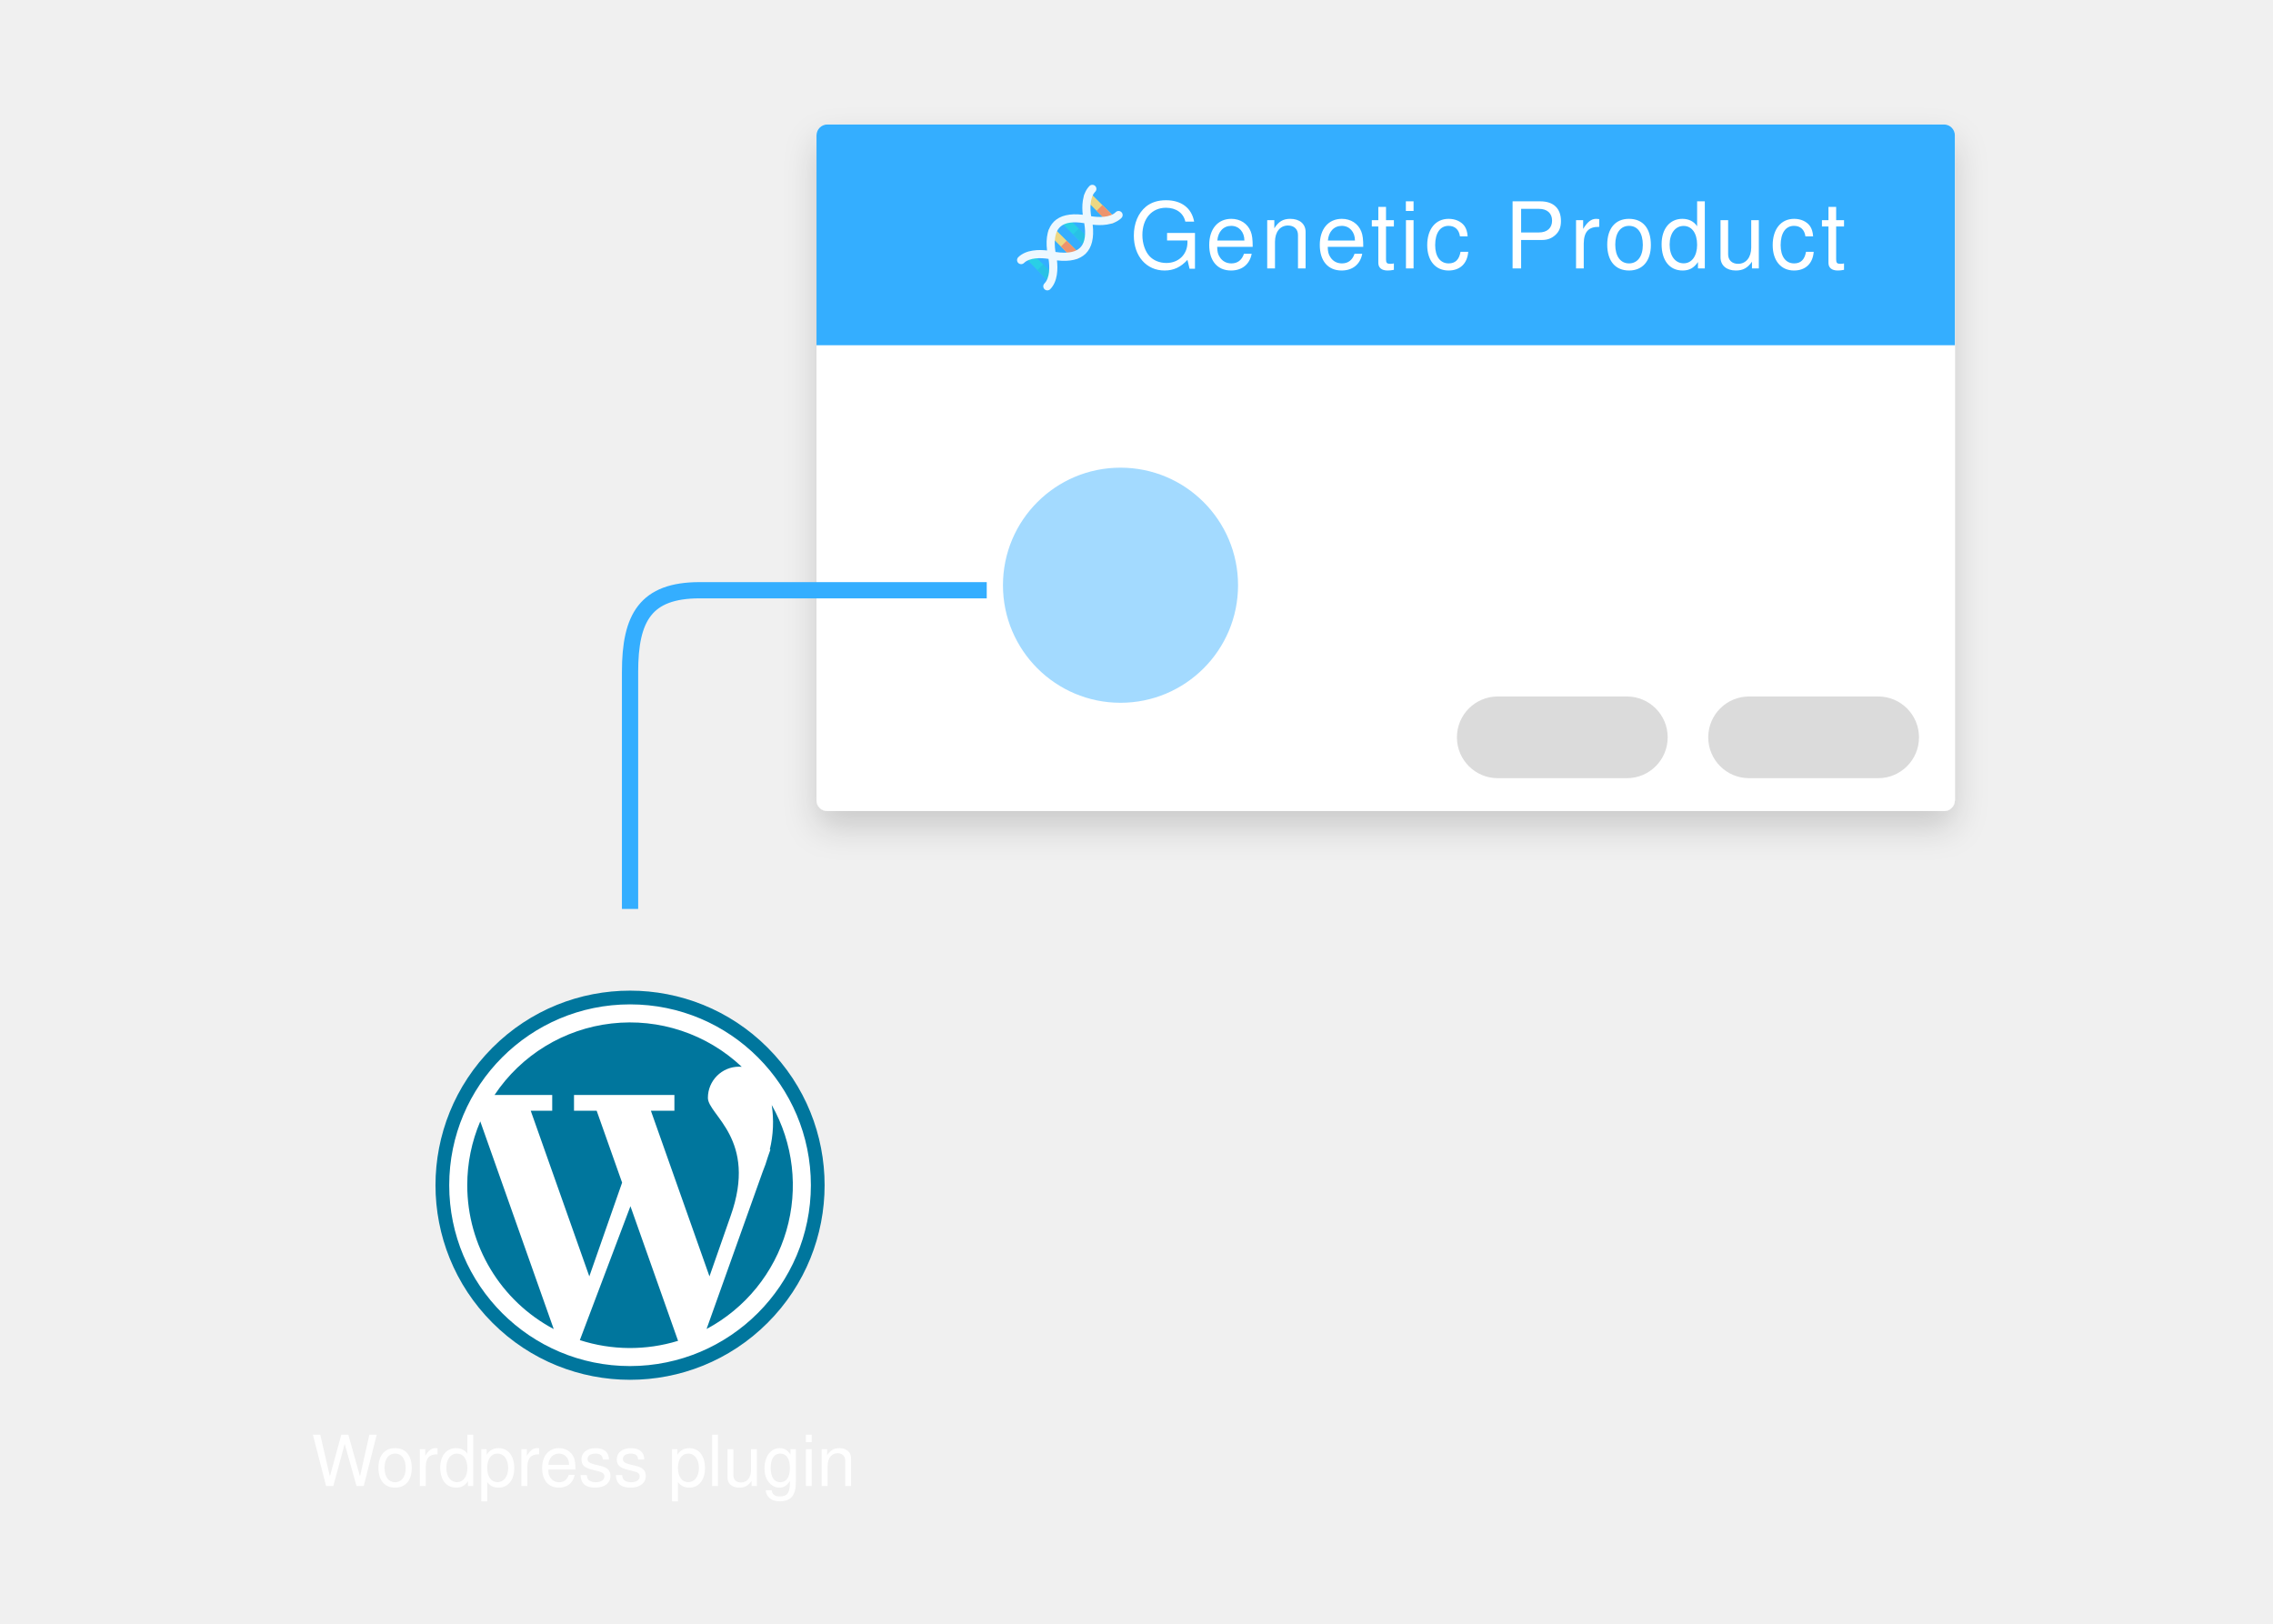
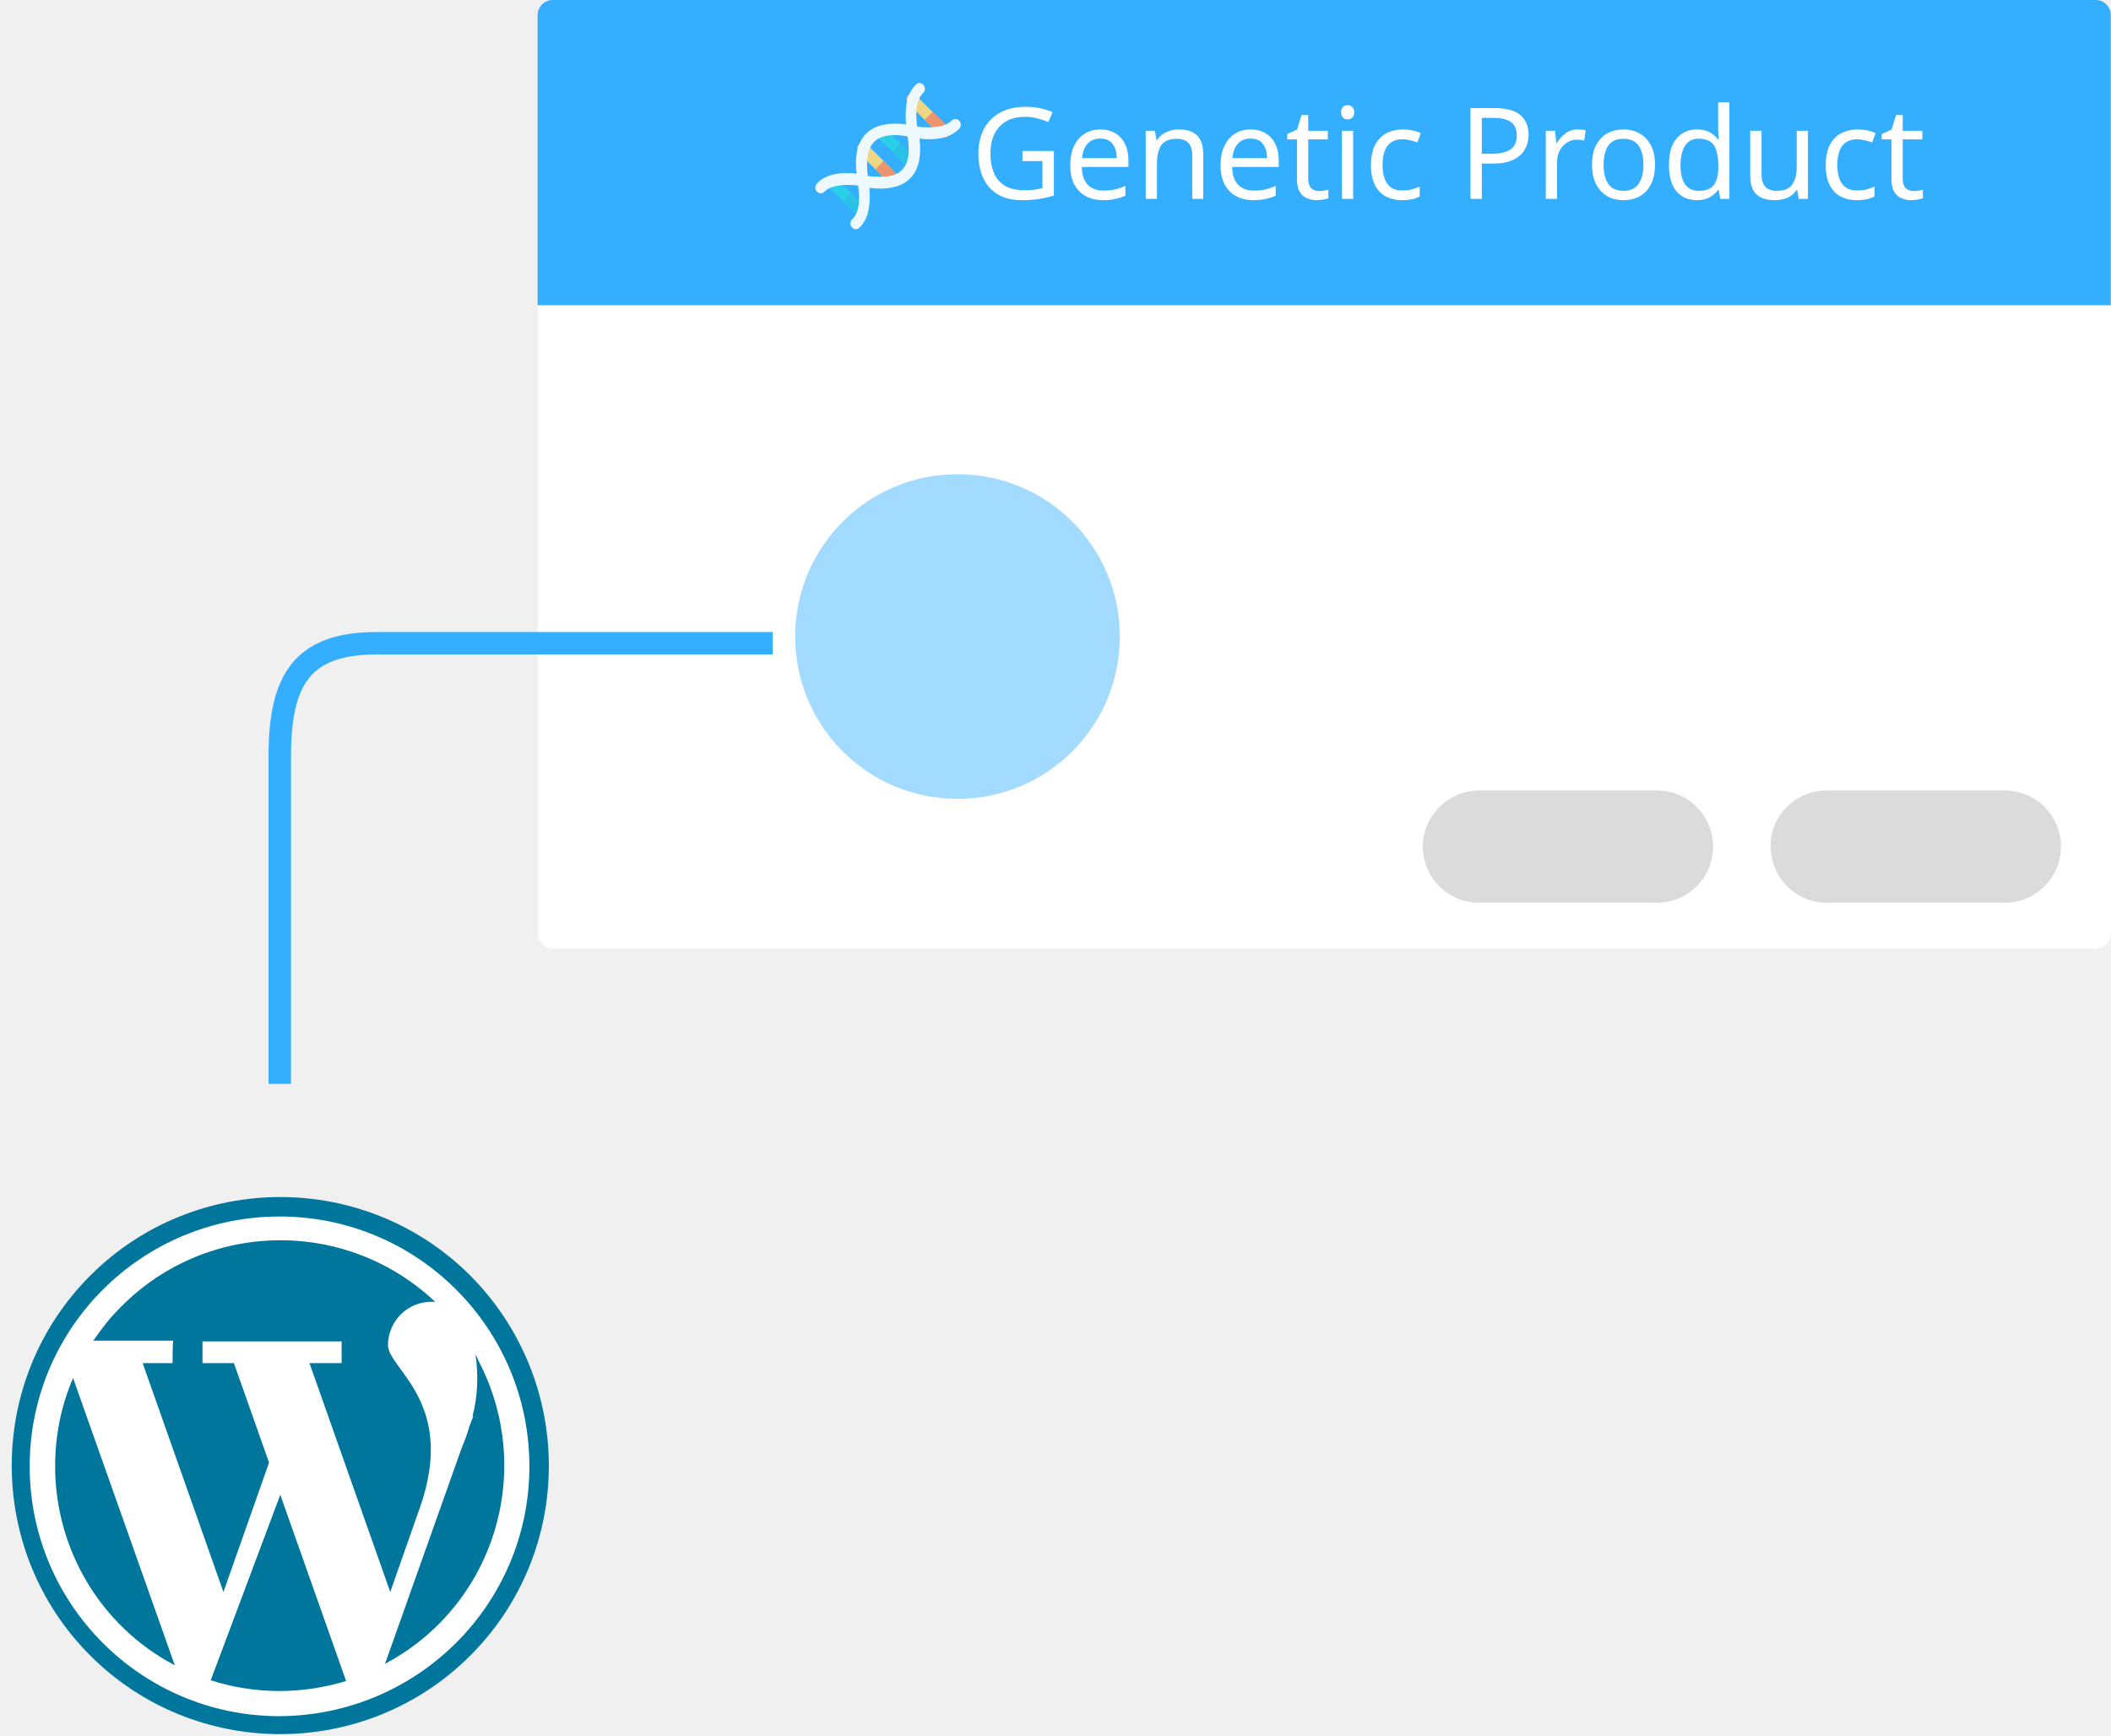
- <svg xmlns="http://www.w3.org/2000/svg" viewBox="1222 8051 420 300">
-   <defs>
-     <style>
-       .cls-1 {
-         clip-path: url(#clip-ixAnypoint-plugins_1);
-       }
- 
-       .cls-14, .cls-2, .cls-5 {
-         fill: #fff;
-       }
- 
-       .cls-3 {
-         fill: #dbdbdb;
-       }
- 
-       .cls-12, .cls-4 {
-         fill: #34aeff;
-       }
- 
-       .cls-5 {
-         font-size: 17px;
-         letter-spacing: 0.045em;
-       }
- 
-       .cls-14, .cls-5 {
-         font-family: Helvetica;
-       }
- 
-       .cls-6 {
-         opacity: 0.91;
-       }
- 
-       .cls-7 {
-         fill: #ffdb77;
-       }
- 
-       .cls-8 {
-         fill: #ff905e;
-       }
- 
-       .cls-9 {
-         fill: #28d2e4;
-       }
- 
-       .cls-10 {
-         fill: #28c3e4;
-       }
- 
-       .cls-11 {
-         fill: none;
-         stroke: #34aeff;
-         stroke-miterlimit: 10;
-         stroke-width: 3px;
-       }
- 
-       .cls-12 {
-         opacity: 0.45;
-       }
- 
-       .cls-13 {
-         fill: #00769d;
-       }
- 
-       .cls-14 {
-         font-size: 13px;
-       }
- 
-       .cls-15 {
-         filter: url(#Rectangle_84);
-       }
-     </style>
-     <filter id="Rectangle_84" x="1363.871" y="8068" width="228.346" height="144.843" filterUnits="userSpaceOnUse">
-       <feOffset dy="3" input="SourceAlpha" />
-       <feGaussianBlur stdDeviation="3" result="blur" />
-       <feFlood flood-opacity="0.161" />
-       <feComposite operator="in" in2="blur" />
-       <feComposite in="SourceGraphic" />
-     </filter>
-     <clipPath id="clip-ixAnypoint-plugins_1">
-       <rect x="1222" y="8051" width="420" height="300" />
+ <svg xmlns="http://www.w3.org/2000/svg" xmlns:xlink="http://www.w3.org/1999/xlink" version="1.1" id="Слой_1" x="0px" y="0px" viewBox="0 0 282.2 232" style="enable-background:new 0 0 282.2 232;" xml:space="preserve">
+   <style type="text/css">
+ 	.st0{clip-path:url(#SVGID_2_);}
+ 	.st1{fill:#FFFFFF;}
+ 	.st2{fill:#DBDBDB;}
+ 	.st3{fill:#34AEFF;}
+ 	.st4{font-family:'ArialMT';}
+ 	.st5{font-size:17px;}
+ 	.st6{opacity:0.91;}
+ 	.st7{fill:#FFDB77;}
+ 	.st8{fill:#FF905E;}
+ 	.st9{fill:#28D2E4;}
+ 	.st10{fill:#28C3E4;}
+ 	.st11{fill:none;stroke:#34AEFF;stroke-width:3;stroke-miterlimit:10;}
+ 	.st12{opacity:0.45;fill:#34AEFF;enable-background:new    ;}
+ 	.st13{fill:#00769D;}
+ </style>
+   <g>
+     <defs>
+       <rect id="SVGID_1_" x="-79" y="-23" width="420" height="300" />
+     </defs>
+     <clipPath id="SVGID_2_">
+       <use xlink:href="#SVGID_1_" style="overflow:visible;" />
    </clipPath>
-   </defs>
-   <g id="ixAnypoint-plugins_1" data-name="ixAnypoint-plugins – 1" class="cls-1">
-     <g id="Group_763" data-name="Group 763" transform="translate(766 5032.997)">
-       <g id="Group_420" data-name="Group 420" transform="translate(606.871 3041.003)">
-         <g id="Group_365" data-name="Group 365" transform="translate(0 0)">
-           <g id="Group_302" data-name="Group 302">
-             <g class="cls-15" transform="matrix(1, 0, 0, 1, -1372.87, -8074)">
-               <rect id="Rectangle_84-2" data-name="Rectangle 84" class="cls-2" width="210.346" height="126.843" rx="2" transform="translate(1372.87 8074)" />
+     <g id="ixAnypoint-plugins_1" class="st0">
+       <g id="Group_763" transform="translate(766 5032.997)">
+         <g id="Group_420" transform="translate(606.871 3041.003)">
+           <g id="Group_365" transform="translate(0 0)">
+             <g id="Group_302">
+               <g transform="matrix(1, 0, 0, 1, -1372.87, -8074)">
+                 <path id="Rectangle_84-2" class="st1" d="M73.9,0h206.3c1.1,0,2,0.9,2,2v122.8c0,1.1-0.9,2-2,2H73.9c-1.1,0-2-0.9-2-2V2         C71.9,0.9,72.8,0,73.9,0z" />
+               </g>
+               <g id="Group_223" transform="translate(118.336 105.679)">
+                 <path id="Rectangle_85" class="st2" d="M-1293.5-8074h23.8c4.2,0,7.5,3.4,7.5,7.5l0,0c0,4.2-3.4,7.5-7.5,7.5h-23.8         c-4.2,0-7.5-3.4-7.5-7.5l0,0C-1301-8070.6-1297.6-8074-1293.5-8074z" />
+                 <path id="Rectangle_86" class="st2" d="M-1247-8074h23.8c4.2,0,7.5,3.4,7.5,7.5l0,0c0,4.2-3.4,7.5-7.5,7.5h-23.8         c-4.2,0-7.5-3.4-7.5-7.5l0,0C-1254.6-8070.6-1251.2-8074-1247-8074z" />
+               </g>
+               <path id="Rectangle_154" class="st3" d="M-1299-8074h206.3c1.1,0,2,0.9,2,2v38.8l0,0H-1301l0,0v-38.8        C-1301-8073.1-1300.1-8074-1299-8074z" />
            </g>
-             <g id="Group_223" data-name="Group 223" transform="translate(118.336 105.679)">
-               <rect id="Rectangle_85" data-name="Rectangle 85" class="cls-3" width="38.946" height="15.098" rx="7.549" />
-               <rect id="Rectangle_86" data-name="Rectangle 86" class="cls-3" width="38.946" height="15.098" rx="7.549" transform="translate(46.436)" />
-             </g>
-             <path id="Rectangle_154" data-name="Rectangle 154" class="cls-4" d="M2,0H208.346a2,2,0,0,1,2,2V40.786a0,0,0,0,1,0,0H0a0,0,0,0,1,0,0V2A2,2,0,0,1,2,0Z" />
-           </g>
-           <g id="Group_364" data-name="Group 364" transform="translate(37.046 11.121)">
-             <g id="Group_62" data-name="Group 62" transform="translate(20.841 2.467)">
-               <text id="Genetic_Product" data-name="Genetic Product" class="cls-5" transform="translate(0 13)">
-                 <tspan x="0" y="0">Genetic Product</tspan>
-               </text>
-             </g>
-             <g id="dna" class="cls-6" transform="translate(0 0)">
-               <path id="Path_89" data-name="Path 89" class="cls-7" d="M155.533,215.484l-4.26-4.26a.752.752,0,1,1,1.063-1.063l4.26,4.26a.752.752,0,0,1-1.063,1.063Z" transform="translate(-145.287 -201.928)" />
-               <path id="Path_90" data-name="Path 90" class="cls-8" d="M215.825,273.649l-2.13-2.13-1.063,1.063,2.13,2.13a.752.752,0,1,0,1.063-1.063Z" transform="translate(-204.516 -261.156)" />
-               <path id="Path_91" data-name="Path 91" class="cls-7" d="M328.39,42.627l-4.26-4.26a.752.752,0,0,1,1.063-1.063l4.26,4.26a.752.752,0,1,1-1.063,1.063Z" transform="translate(-311.546 -35.668)" />
-               <path id="Path_92" data-name="Path 92" class="cls-8" d="M388.681,100.793l-2.13-2.13-1.063,1.063,2.13,2.13a.752.752,0,0,0,1.063-1.063Z" transform="translate(-370.775 -94.897)" />
-               <path id="Path_93" data-name="Path 93" class="cls-9" d="M41.566,329.456l-4.26-4.26a.752.752,0,1,1,1.063-1.063l4.26,4.26a.752.752,0,0,1-1.063,1.063Z" transform="translate(-35.67 -311.55)" />
-               <path id="Path_94" data-name="Path 94" class="cls-10" d="M101.856,387.618l-2.13-2.13-1.063,1.063,2.13,2.13a.752.752,0,1,0,1.063-1.063Z" transform="translate(-94.897 -370.775)" />
-               <path id="Path_95" data-name="Path 95" class="cls-9" d="M214.42,156.6l-4.26-4.26a.752.752,0,1,1,1.063-1.063l4.26,4.26a.752.752,0,0,1-1.063,1.063Z" transform="translate(-201.927 -145.287)" />
-               <path id="Path_96" data-name="Path 96" class="cls-10" d="M274.713,214.762l-2.13-2.13-1.063,1.063,2.13,2.13a.752.752,0,1,0,1.063-1.063Z" transform="translate(-261.157 -204.516)" />
-               <path id="Path_97" data-name="Path 97" class="cls-2" d="M13.987,7.388c1.418.168,3.877.2,5.336-1.261a.752.752,0,0,0-1.063-1.063c-1.03,1.03-3.114,1-4.552.766-.2-1.207-.315-3.46.771-4.547A.752.752,0,0,0,13.417.22c-1.46,1.46-1.429,3.918-1.261,5.336-4.792-.567-7.176,1.7-6.6,6.6-1.418-.168-3.877-.2-5.336,1.261a.752.752,0,0,0,1.063,1.063c1.028-1.028,3.106-1,4.548-.767.236,1.441.261,3.52-.767,4.548a.752.752,0,0,0,1.063,1.063c1.46-1.46,1.429-3.918,1.261-5.336C12.182,14.552,14.566,12.283,13.987,7.388ZM12.43,7.114c.678,4.142-.883,5.46-3.745,5.449a10.164,10.164,0,0,1-1.57-.135,10.161,10.161,0,0,1-.135-1.57C6.97,8.065,8.215,6.424,12.43,7.114Z" transform="translate(-0.002 0)" />
+             <g id="Group_364" transform="translate(37.046 11.121)">
+               <g id="Group_62" transform="translate(20.841 2.467)">
+                 <text transform="matrix(1 0 0 1 -1301 -8061)" class="st1 st4 st5">Genetic Product</text>
+               </g>
+               <g id="dna" transform="translate(0 0)" class="st6">
+                 <path id="Path_89" class="st7" d="M-1290.8-8060.4l-4.3-4.3c-0.3-0.3-0.3-0.8,0-1.1c0.3-0.3,0.8-0.3,1.1,0c0,0,0,0,0,0         l4.3,4.3c0.3,0.3,0.3,0.8,0,1.1C-1290-8060.2-1290.5-8060.2-1290.8-8060.4z" />
+                 <path id="Path_90" class="st8" d="M-1289.7-8061.5l-2.1-2.1l-1.1,1.1l2.1,2.1c0.3,0.3,0.8,0.3,1.1,0         S-1289.4-8061.2-1289.7-8061.5C-1289.7-8061.5-1289.7-8061.5-1289.7-8061.5z" />
+                 <path id="Path_91" class="st7" d="M-1284.2-8067l-4.3-4.3c-0.3-0.3-0.3-0.8,0-1.1c0.3-0.3,0.7-0.3,1,0l4.3,4.3         c0.3,0.3,0.3,0.8,0,1.1C-1283.3-8066.7-1283.8-8066.7-1284.2-8067C-1284.1-8067-1284.1-8067-1284.2-8067z" />
+                 <path id="Path_92" class="st8" d="M-1283.1-8068.1l-2.1-2.1l-1.1,1.1l2.1,2.1c0.3,0.3,0.8,0.3,1.1,0         C-1282.8-8067.4-1282.8-8067.8-1283.1-8068.1z" />
+                 <path id="Path_93" class="st9" d="M-1295.1-8056.1l-4.3-4.3c-0.3-0.3-0.3-0.8,0-1.1c0.3-0.3,0.8-0.3,1.1,0c0,0,0,0,0,0         l4.3,4.3c0.3,0.3,0.3,0.8,0,1.1C-1294.4-8055.8-1294.8-8055.8-1295.1-8056.1z" />
+                 <path id="Path_94" class="st10" d="M-1294-8057.2l-2.1-2.1l-1.1,1.1l2.1,2.1c0.3,0.3,0.8,0.3,1.1,0         S-1293.7-8056.8-1294-8057.2C-1294-8057.1-1294-8057.1-1294-8057.2z" />
+                 <path id="Path_95" class="st9" d="M-1288.5-8062.7l-4.3-4.3c-0.3-0.3-0.3-0.8,0-1.1c0.3-0.3,0.8-0.3,1.1,0c0,0,0,0,0,0         l4.3,4.3c0.3,0.3,0.3,0.8,0,1.1C-1287.8-8062.4-1288.2-8062.4-1288.5-8062.7z" />
+                 <path id="Path_96" class="st10" d="M-1287.4-8063.8l-2.1-2.1l-1.1,1.1l2.1,2.1c0.3,0.3,0.8,0.3,1.1,0         S-1287.1-8063.4-1287.4-8063.8C-1287.4-8063.7-1287.4-8063.7-1287.4-8063.8z" />
+                 <path id="Path_97" class="st1" d="M-1287-8066.6c1.4,0.2,3.9,0.2,5.3-1.3c0.3-0.3,0.3-0.8,0-1.1c-0.3-0.3-0.7-0.3-1,0         c-1,1-3.1,1-4.6,0.8c-0.2-1.2-0.3-3.5,0.8-4.5c0.3-0.3,0.3-0.8,0-1.1c-0.3-0.3-0.7-0.3-1,0c-1.5,1.5-1.4,3.9-1.3,5.3         c-4.8-0.6-7.2,1.7-6.6,6.6c-1.4-0.2-3.9-0.2-5.3,1.3c-0.3,0.3-0.3,0.8,0,1.1c0.3,0.3,0.7,0.3,1,0c1-1,3.1-1,4.5-0.8         c0.2,1.4,0.3,3.5-0.8,4.5c-0.3,0.3-0.3,0.8,0,1.1c0.3,0.3,0.7,0.3,1,0c1.5-1.5,1.4-3.9,1.3-5.3         C-1288.8-8059.4-1286.4-8061.7-1287-8066.6z M-1288.6-8066.9c0.7,4.1-0.9,5.5-3.7,5.4c-0.5,0-1.1,0-1.6-0.1         c-0.1-0.5-0.1-1-0.1-1.6C-1294-8065.9-1292.8-8067.6-1288.6-8066.9z" />
+               </g>
            </g>
          </g>
        </g>
+         <path id="Path_674" class="st11" d="M-728.6-4888.1v-43.8c0-10.1,2.9-15.1,12.9-15.1h53" />
+         <path id="Path_675" class="st12" d="M-638-4969.6c12,0,21.7,9.7,21.7,21.7s-9.7,21.7-21.7,21.7c-12,0-21.7-9.7-21.7-21.7     S-650-4969.6-638-4969.6C-638-4969.6-638-4969.6-638-4969.6z" />
+         <g id="Group_421" transform="translate(536.469 3201.033)">
+           <circle id="Ellipse_168" class="st1" cx="-1265.1" cy="-8038" r="34.5" />
+           <g id="wordpress" transform="translate(0)">
+             <path id="Path_328" class="st13" d="M-1279.4-8051.8h-4l10.8,30.6l6.1-17.3l-4.7-13.3h-4.2v-2.9h18.6v2.9h-4.3l10.8,30.6       l3.9-11.1c5.1-14.2-4.2-18.7-4.2-21.9s2.6-5.8,5.8-5.8c0.2,0,0.3,0,0.5,0c-12.1-11.4-31.1-10.9-42.5,1.2       c-1.2,1.2-2.2,2.6-3.2,4h10.7C-1279.4-8054.7-1279.4-8051.8-1279.4-8051.8z" />
+             <path id="Path_329" class="st13" d="M-1295.1-8038c0,11.1,6.1,21.4,16,26.6l-13.6-38.4       C-1294.3-8046.1-1295.1-8042.1-1295.1-8038z" />
+             <path id="Path_330" class="st13" d="M-1238.9-8052.9c0.4,2.7,0.3,5.5-0.4,8.2h0.1l-0.5,1.3l0,0c-0.3,1-0.6,1.9-1,2.8l-10.3,29       c14.7-7.8,20.2-26,12.4-40.7C-1238.6-8052.4-1238.7-8052.6-1238.9-8052.9L-1238.9-8052.9z" />
+             <path id="Path_331" class="st13" d="M-1274.3-8009.4c5.9,1.9,12.2,1.9,18.1,0.1l-8.8-24.9L-1274.3-8009.4z" />
+             <path id="Path_332" class="st13" d="M-1239.6-8063.5c-14-14-36.8-14-50.8,0c-14,14-14,36.8,0,50.8c14,14,36.8,14,50.8,0       C-1225.6-8026.7-1225.6-8049.4-1239.6-8063.5z M-1265.1-8004.6c-18.5,0-33.4-15-33.4-33.4c0-18.5,15-33.4,33.4-33.4       c18.5,0,33.4,15,33.4,33.4c0,0,0,0,0,0C-1231.7-8019.6-1246.6-8004.7-1265.1-8004.6z" />
+           </g>
+         </g>
+         <text transform="matrix(1 0 0 1 -787.464 -4781.439)" class="st1 st4" style="font-size:13px;">Wordpress plugin</text>
      </g>
-       <path id="Path_674" data-name="Path 674" class="cls-11" d="M58.881,65.909H15.1C5.033,65.909,0,63.029,0,53.043V0" transform="translate(638.328 3127.055) rotate(90)" />
-       <path id="Path_675" data-name="Path 675" class="cls-12" d="M21.72,0A21.72,21.72,0,1,1,0,21.72,21.72,21.72,0,0,1,21.72,0Z" transform="translate(641.324 3104.408)" />
-       <g id="Group_421" data-name="Group 421" transform="translate(536.469 3201.033)">
-         <circle id="Ellipse_168" data-name="Ellipse 168" class="cls-2" cx="34.452" cy="34.452" r="34.452" transform="translate(1.498 1.51)" />
-         <g id="wordpress" transform="translate(0)">
-           <path id="Path_328" data-name="Path 328" class="cls-13" d="M78.605,52.868H74.635l10.825,30.6L91.52,66.15l-4.7-13.282H82.632V49.952h18.552v2.916H96.839l10.825,30.6,3.891-11.12c5.1-14.246-4.184-18.684-4.184-21.864a5.757,5.757,0,0,1,5.757-5.757c.172,0,.339.009.5.025a30.08,30.08,0,0,0-45.68,5.2H78.605v2.916Z" transform="translate(-57.037 -30.678)" />
-           <path id="Path_329" data-name="Path 329" class="cls-13" d="M36.548,162.174a30.074,30.074,0,0,0,15.978,26.574L38.951,150.376A29.982,29.982,0,0,0,36.548,162.174Z" transform="translate(-30.678 -126.224)" />
-           <path id="Path_330" data-name="Path 330" class="cls-13" d="M323.908,131.547a21.264,21.264,0,0,1-.36,8.239h.12l-.455,1.3h0a28.035,28.035,0,0,1-.994,2.842l-10.35,29a30.094,30.094,0,0,0,12.04-41.377Z" transform="translate(-261.779 -110.419)" />
-           <path id="Path_331" data-name="Path 331" class="cls-13" d="M166.075,272.72a30.221,30.221,0,0,0,18.149.129l-8.8-24.872Z" transform="translate(-139.402 -208.15)" />
-           <path id="Path_332" data-name="Path 332" class="cls-13" d="M61.371,10.53A35.95,35.95,0,0,0,10.53,61.371,35.95,35.95,0,1,0,61.371,10.53ZM35.95,69.364A33.414,33.414,0,1,1,69.364,35.95,33.452,33.452,0,0,1,35.95,69.364Z" transform="translate(0 0)" />
-         </g>
-       </g>
-       <text id="Wordpress_plugin" data-name="Wordpress plugin" class="cls-14" transform="translate(564 3292.561)">
-         <tspan x="-50.464" y="0">Wordpress plugin</tspan>
-       </text>
    </g>
  </g>
</svg>
